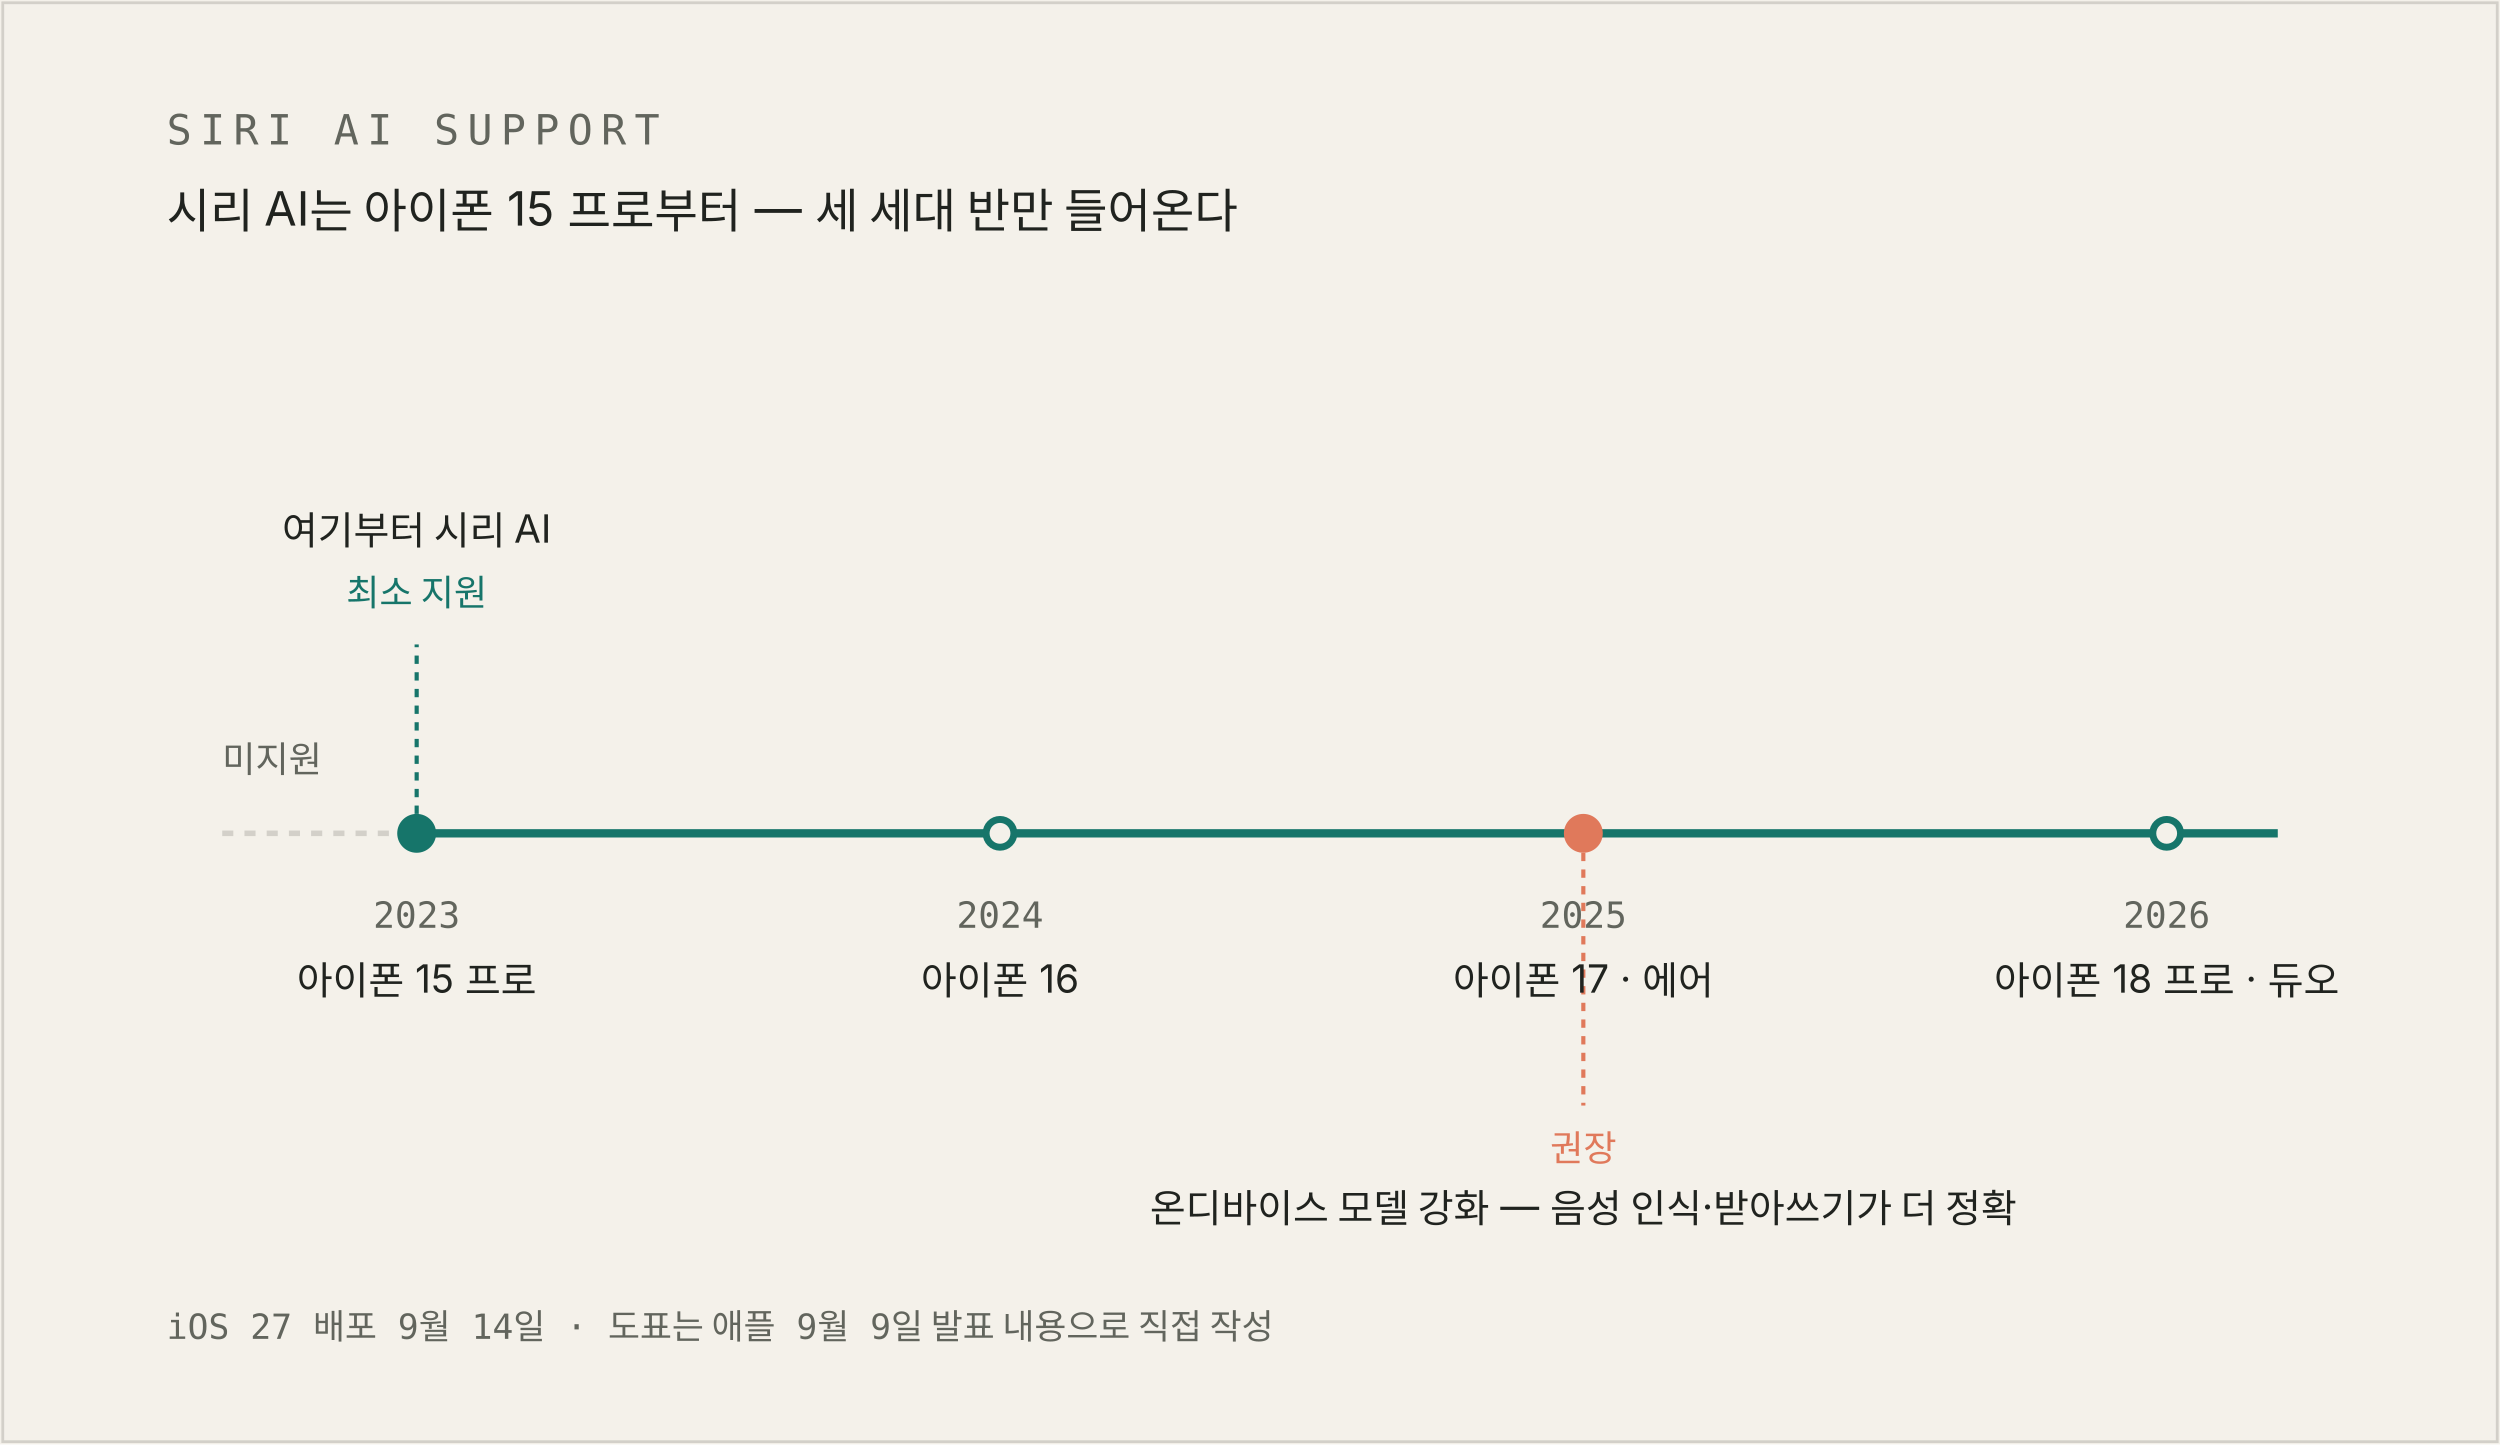
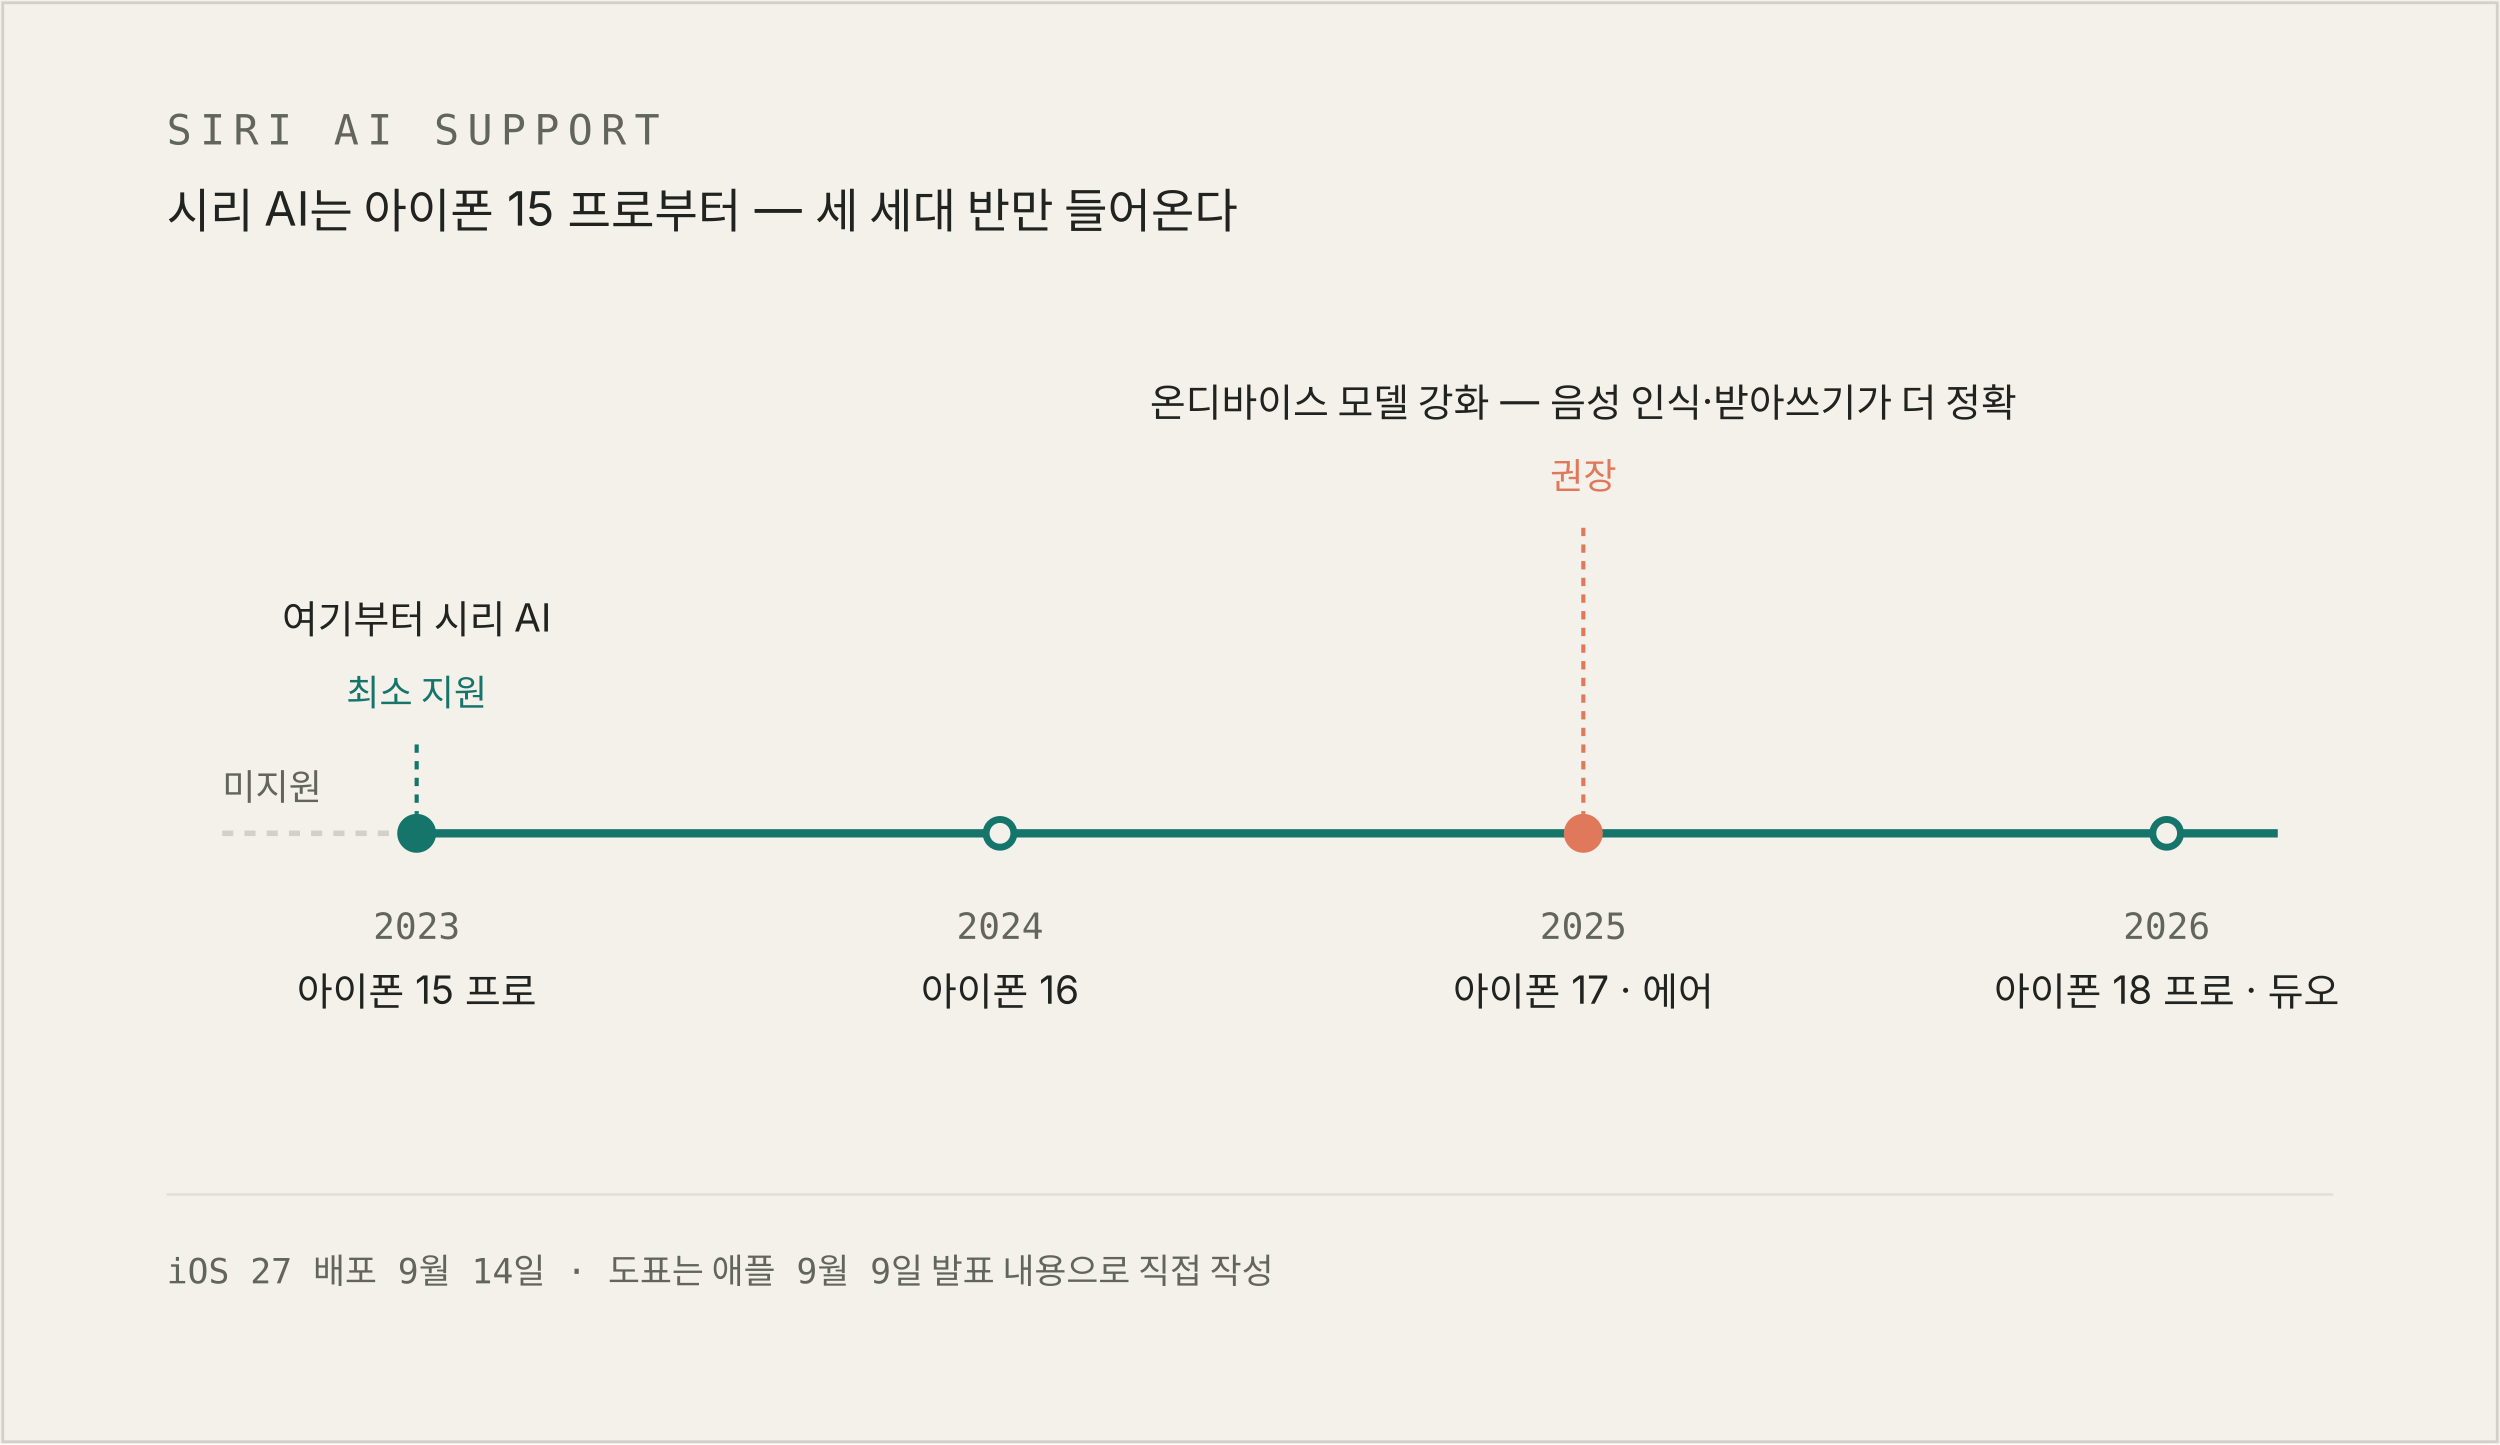
<svg xmlns="http://www.w3.org/2000/svg" viewBox="0 0 900 520" width="900" height="520" role="img" aria-label="시리 AI 지원 기종 범위 도표. 2023년 아이폰 15 프로부터 지원이 시작되며 그보다 오래된 기종은 미지원이다. 2025년 아이폰 17과 아이폰 에어부터는 더 강한 온디바이스 모델이 돌아가 권장 기종으로 표시된다.">
  <rect width="900" height="520" fill="#f4f1ea" />
  <rect x="1" y="1" width="898" height="518" fill="none" stroke="rgba(32,35,31,.16)" />
  <text x="60" y="52" font-family="'IBM Plex Mono',ui-monospace,monospace" font-size="15" letter-spacing="3" fill="#62655d">SIRI AI SUPPORT</text>
  <text x="60" y="82" font-family="'IBM Plex Sans KR',-apple-system,'Apple SD Gothic Neo','Malgun Gothic',sans-serif" font-size="17" fill="#20231f">시리 AI는 아이폰 15 프로부터 — 세 세대 반만 들어온다</text>
+   <text x="570" y="150" text-anchor="middle" font-family="'IBM Plex Sans KR',-apple-system,'Apple SD Gothic Neo','Malgun Gothic',sans-serif" font-size="14" fill="#20231f">온디바이스 모델 강화 — 음성 인식·받아쓰기가 더 정확</text>
+   <text x="570" y="176" text-anchor="middle" font-family="'IBM Plex Mono',ui-monospace,monospace" font-size="13" fill="#e0795b">권장</text>
+   <line x1="570" y1="190" x2="570" y2="293" stroke="#e0795b" stroke-width="1.5" stroke-dasharray="3 3" />
+   <text x="150" y="228" text-anchor="middle" font-family="'IBM Plex Sans KR',-apple-system,'Apple SD Gothic Neo','Malgun Gothic',sans-serif" font-size="14" fill="#20231f">여기부터 시리 AI</text>
+   <text x="150" y="254" text-anchor="middle" font-family="'IBM Plex Mono',ui-monospace,monospace" font-size="13" fill="#16756a">최소 지원</text>
+   <line x1="150" y1="268" x2="150" y2="293" stroke="#16756a" stroke-width="1.5" stroke-dasharray="3 3" />
  <line x1="80" y1="300" x2="150" y2="300" stroke="rgba(32,35,31,.16)" stroke-width="2" stroke-dasharray="4 4" />
-   <text x="80" y="278" font-family="'IBM Plex Sans KR',-apple-system,'Apple SD Gothic Neo','Malgun Gothic',sans-serif" font-size="13" fill="#62655d">미지원</text>
+   <text x="80" y="288" font-family="'IBM Plex Sans KR',-apple-system,'Apple SD Gothic Neo','Malgun Gothic',sans-serif" font-size="13" fill="#62655d">미지원</text>
  <line x1="150" y1="300" x2="820" y2="300" stroke="#16756a" stroke-width="3" />
  <circle cx="150" cy="300" r="7" fill="#16756a" />
-   <line x1="150" y1="293" x2="150" y2="232" stroke="#16756a" stroke-width="1.5" stroke-dasharray="3 3" />
-   <text x="150" y="218" text-anchor="middle" font-family="'IBM Plex Mono',ui-monospace,monospace" font-size="13" fill="#16756a">최소 지원</text>
-   <text x="150" y="196" text-anchor="middle" font-family="'IBM Plex Sans KR',-apple-system,'Apple SD Gothic Neo','Malgun Gothic',sans-serif" font-size="14" fill="#20231f">여기부터 시리 AI</text>
-   <text x="150" y="334" text-anchor="middle" font-family="'IBM Plex Mono',ui-monospace,monospace" font-size="13" fill="#62655d">2023</text>
-   <text x="150" y="358" text-anchor="middle" font-family="'IBM Plex Sans KR',-apple-system,'Apple SD Gothic Neo','Malgun Gothic',sans-serif" font-size="14" fill="#20231f">아이폰 15 프로</text>
  <circle cx="360" cy="300" r="5" fill="#f4f1ea" stroke="#16756a" stroke-width="2.5" />
-   <text x="360" y="334" text-anchor="middle" font-family="'IBM Plex Mono',ui-monospace,monospace" font-size="13" fill="#62655d">2024</text>
-   <text x="360" y="358" text-anchor="middle" font-family="'IBM Plex Sans KR',-apple-system,'Apple SD Gothic Neo','Malgun Gothic',sans-serif" font-size="14" fill="#20231f">아이폰 16</text>
  <circle cx="570" cy="300" r="7" fill="#e0795b" />
-   <line x1="570" y1="307" x2="570" y2="398" stroke="#e0795b" stroke-width="1.5" stroke-dasharray="3 3" />
-   <text x="570" y="418" text-anchor="middle" font-family="'IBM Plex Mono',ui-monospace,monospace" font-size="13" fill="#e0795b">권장</text>
-   <text x="570" y="440" text-anchor="middle" font-family="'IBM Plex Sans KR',-apple-system,'Apple SD Gothic Neo','Malgun Gothic',sans-serif" font-size="14" fill="#20231f">온디바이스 모델 강화 — 음성 인식·받아쓰기가 더 정확</text>
-   <text x="570" y="334" text-anchor="middle" font-family="'IBM Plex Mono',ui-monospace,monospace" font-size="13" fill="#62655d">2025</text>
-   <text x="570" y="358" text-anchor="middle" font-family="'IBM Plex Sans KR',-apple-system,'Apple SD Gothic Neo','Malgun Gothic',sans-serif" font-size="14" fill="#20231f">아이폰 17 · 에어</text>
  <circle cx="780" cy="300" r="5" fill="#f4f1ea" stroke="#16756a" stroke-width="2.5" />
-   <text x="780" y="334" text-anchor="middle" font-family="'IBM Plex Mono',ui-monospace,monospace" font-size="13" fill="#62655d">2026</text>
-   <text x="780" y="358" text-anchor="middle" font-family="'IBM Plex Sans KR',-apple-system,'Apple SD Gothic Neo','Malgun Gothic',sans-serif" font-size="14" fill="#20231f">아이폰 18 프로 · 듀오</text>
-   <text x="60" y="482" font-family="'IBM Plex Mono',ui-monospace,monospace" font-size="12.5" fill="#62655d">iOS 27 배포 9월 14일 · 도표는 애플 9월 9일 발표 내용으로 직접 작성</text>
+   <text x="150" y="338" text-anchor="middle" font-family="'IBM Plex Mono',ui-monospace,monospace" font-size="13" fill="#62655d">2023</text>
+   <text x="150" y="362" text-anchor="middle" font-family="'IBM Plex Sans KR',-apple-system,'Apple SD Gothic Neo','Malgun Gothic',sans-serif" font-size="14" fill="#20231f">아이폰 15 프로</text>
+   <text x="360" y="338" text-anchor="middle" font-family="'IBM Plex Mono',ui-monospace,monospace" font-size="13" fill="#62655d">2024</text>
+   <text x="360" y="362" text-anchor="middle" font-family="'IBM Plex Sans KR',-apple-system,'Apple SD Gothic Neo','Malgun Gothic',sans-serif" font-size="14" fill="#20231f">아이폰 16</text>
+   <text x="570" y="338" text-anchor="middle" font-family="'IBM Plex Mono',ui-monospace,monospace" font-size="13" fill="#62655d">2025</text>
+   <text x="570" y="362" text-anchor="middle" font-family="'IBM Plex Sans KR',-apple-system,'Apple SD Gothic Neo','Malgun Gothic',sans-serif" font-size="14" fill="#20231f">아이폰 17 · 에어</text>
+   <text x="780" y="338" text-anchor="middle" font-family="'IBM Plex Mono',ui-monospace,monospace" font-size="13" fill="#62655d">2026</text>
+   <text x="780" y="362" text-anchor="middle" font-family="'IBM Plex Sans KR',-apple-system,'Apple SD Gothic Neo','Malgun Gothic',sans-serif" font-size="14" fill="#20231f">아이폰 18 프로 · 듀오</text>
+   <line x1="60" y1="430" x2="840" y2="430" stroke="rgba(32,35,31,.08)" />
+   <text x="60" y="462" font-family="'IBM Plex Mono',ui-monospace,monospace" font-size="12.5" fill="#62655d">iOS 27 배포 9월 14일 · 도표는 애플 9월 9일 발표 내용으로 직접 작성</text>
</svg>
